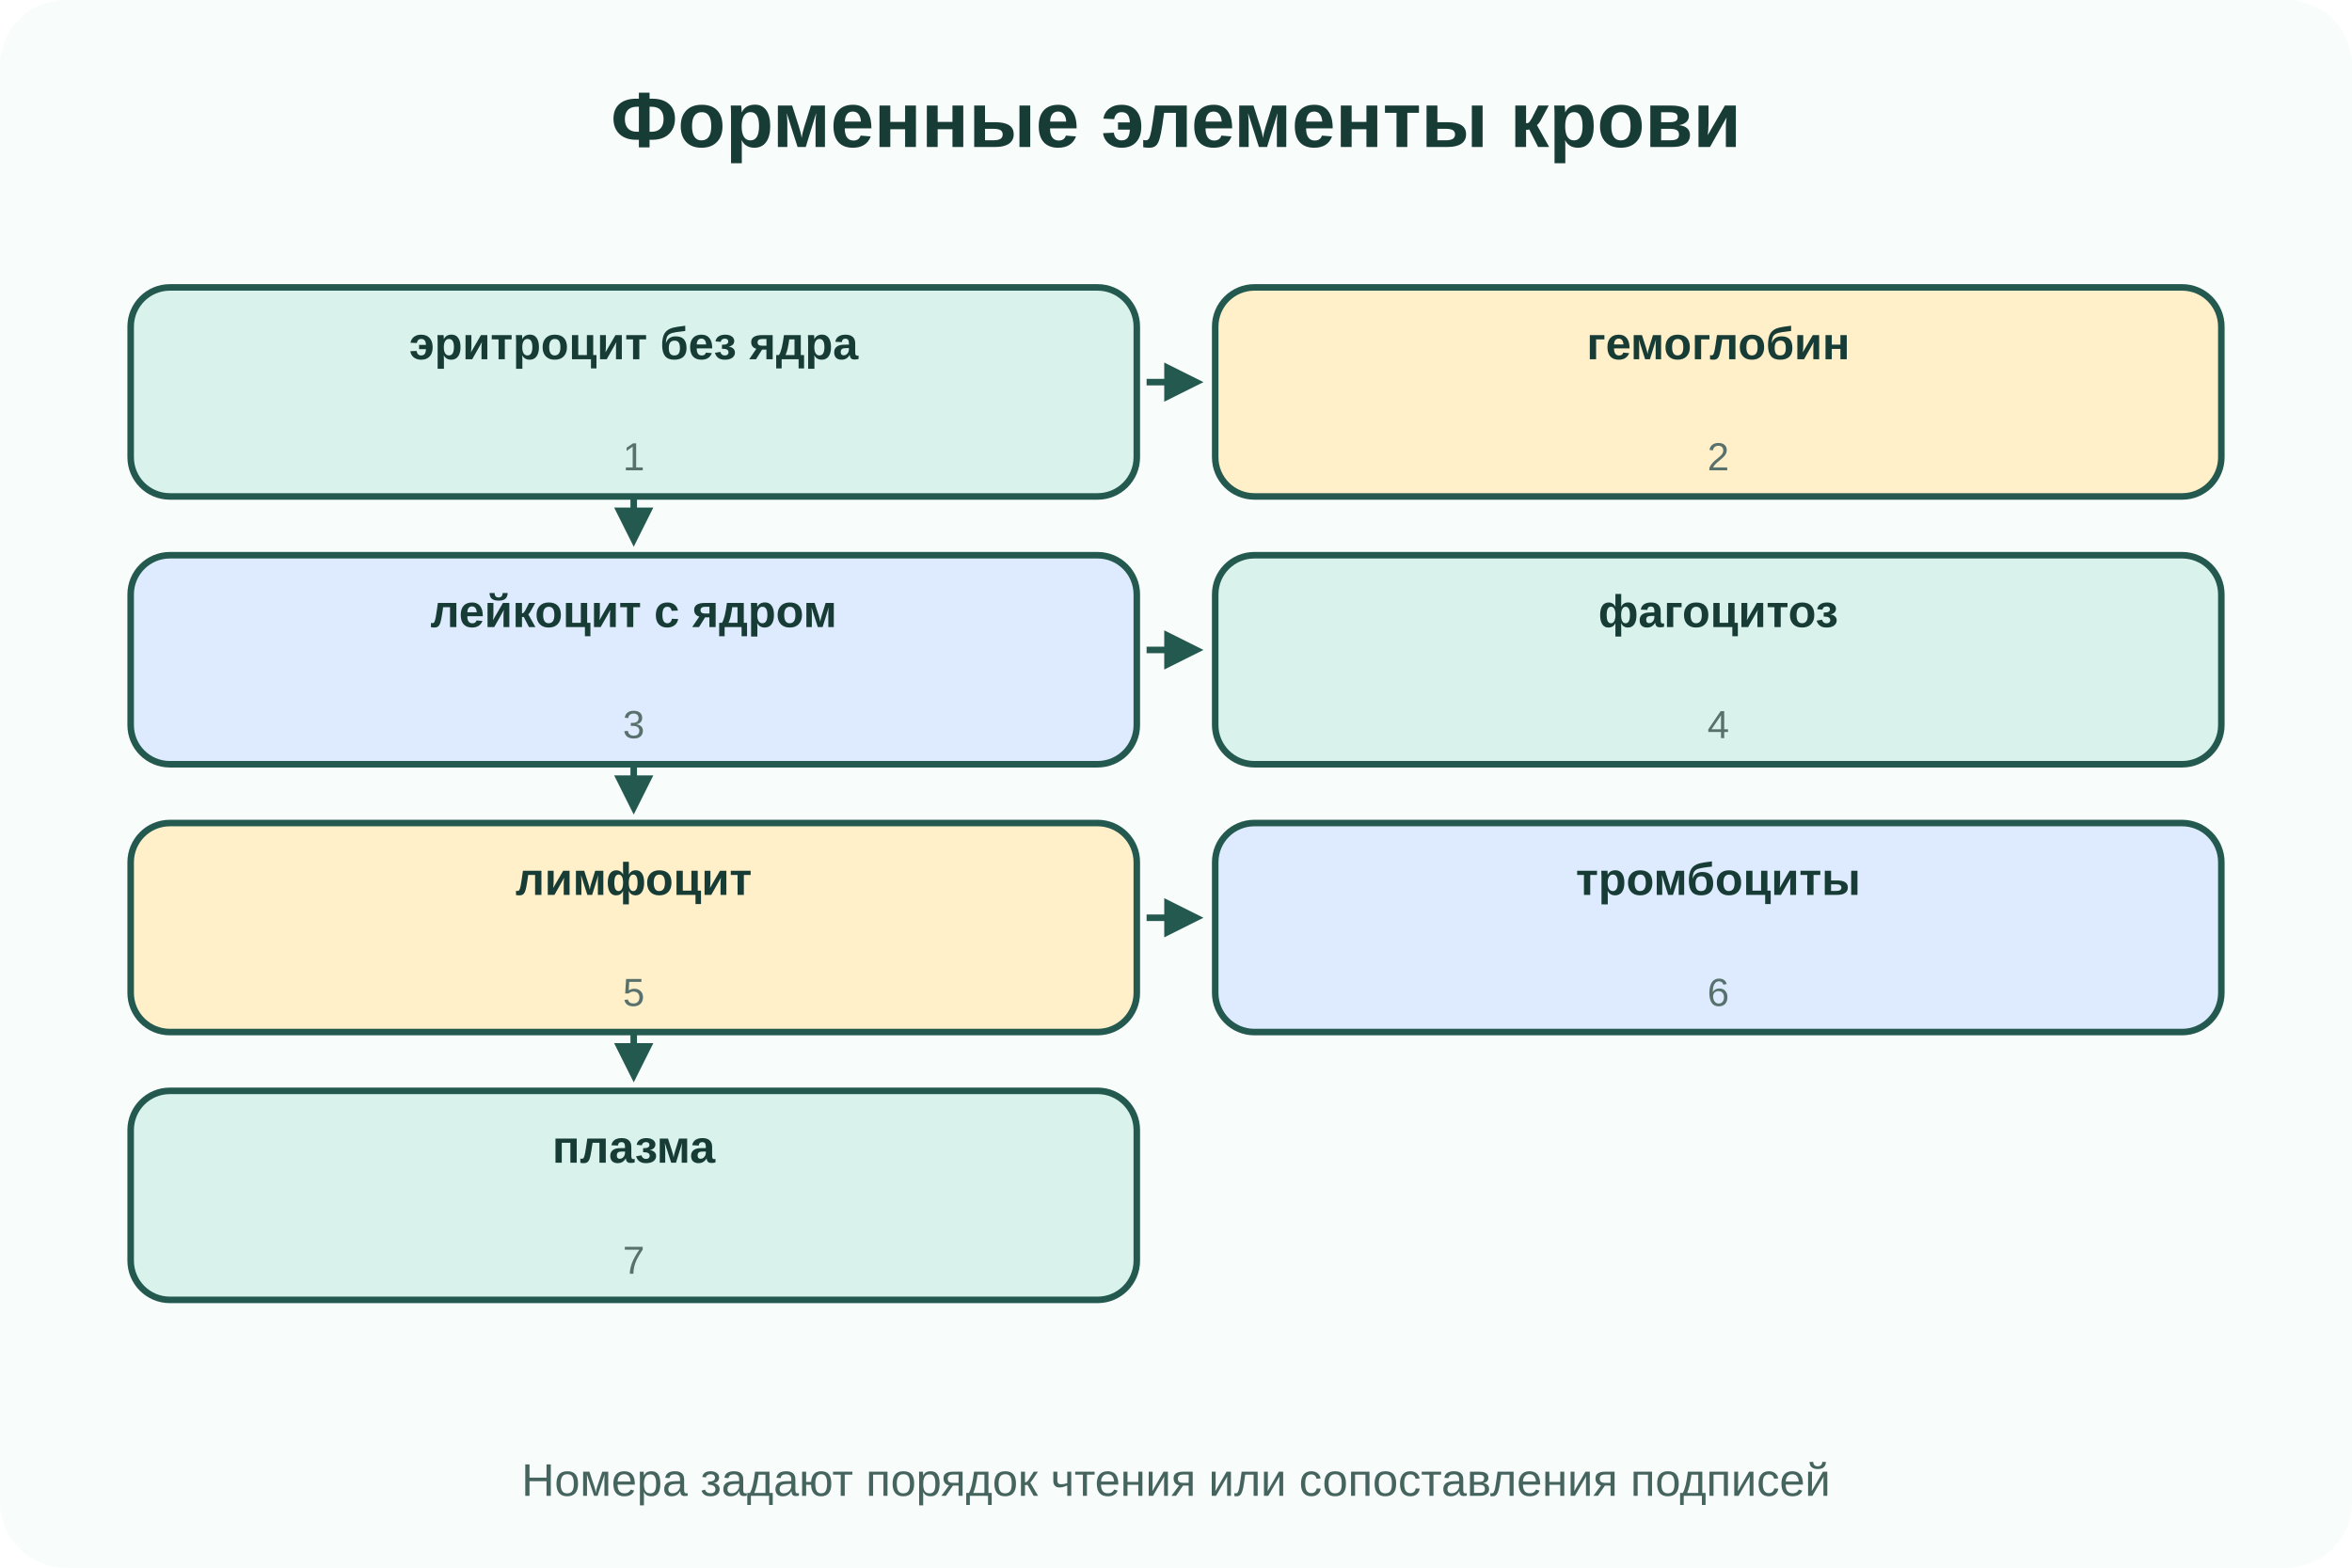
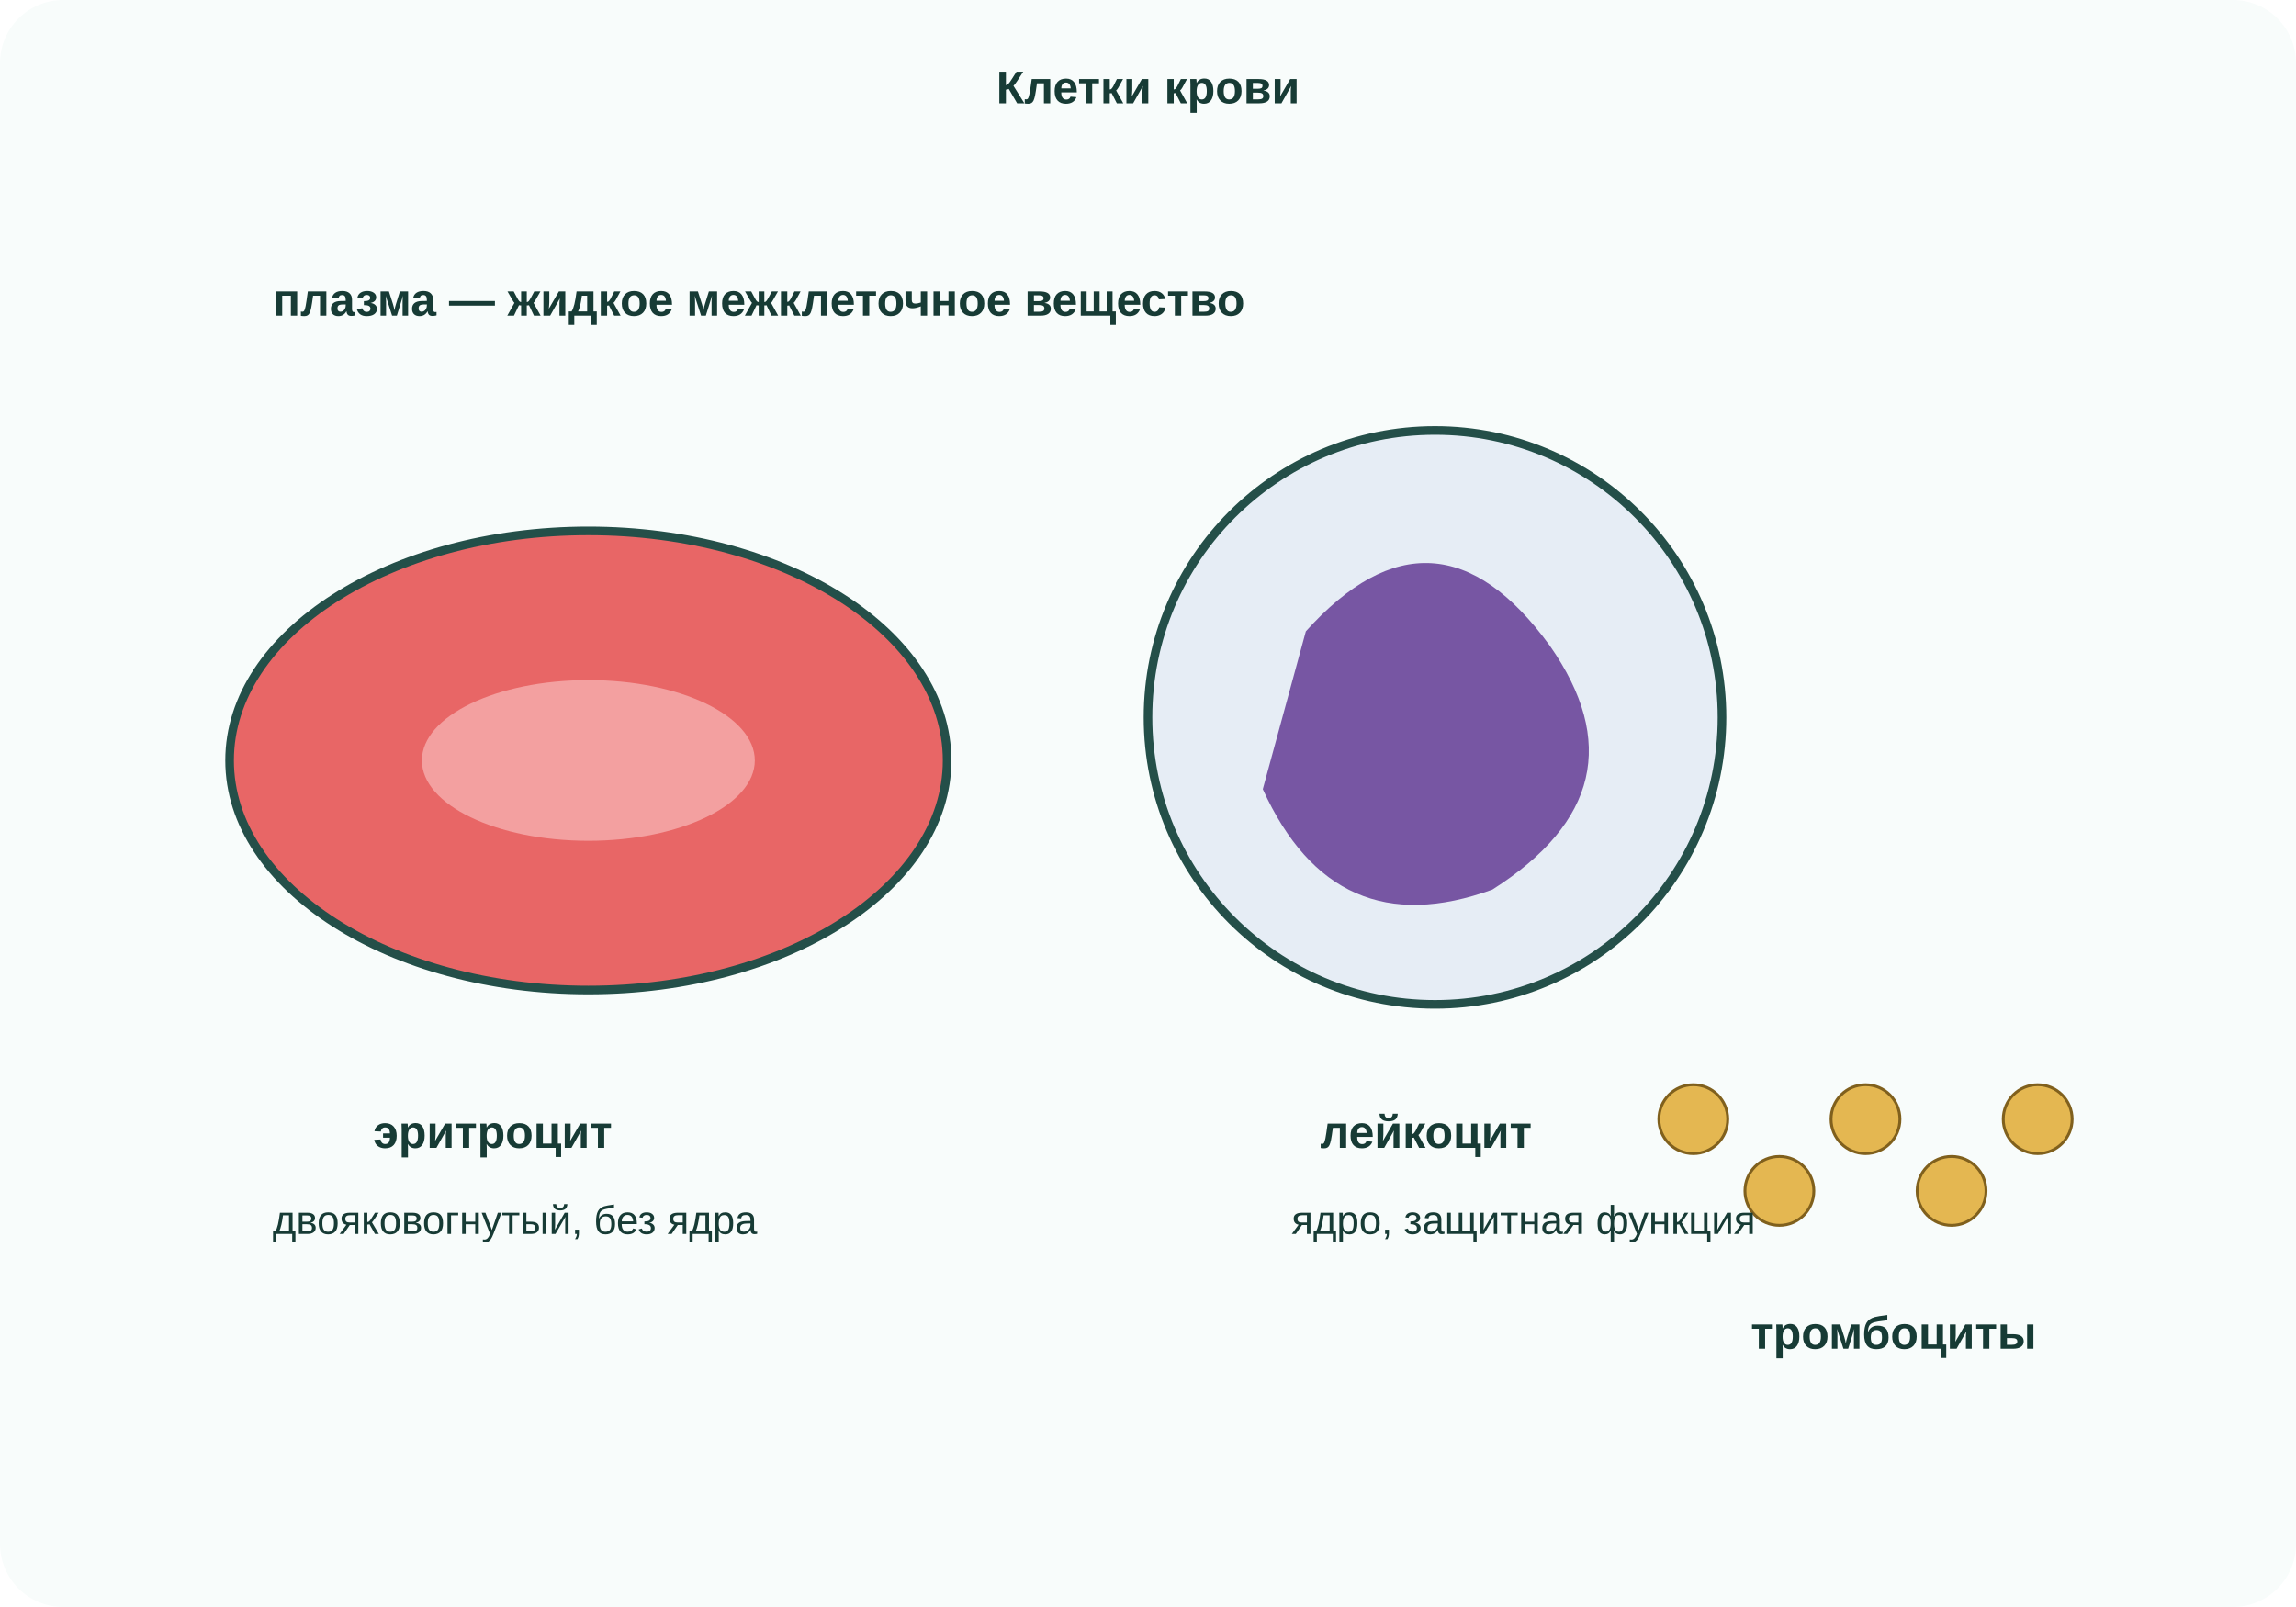
- <svg xmlns="http://www.w3.org/2000/svg" viewBox="0 0 720 480" role="img" aria-labelledby="title desc" preserveAspectRatio="xMidYMid meet">
+ <svg xmlns="http://www.w3.org/2000/svg" viewBox="0 0 800 560" role="img" aria-labelledby="title desc" preserveAspectRatio="xMidYMid meet">
  <defs>
-     <marker id="arrow" viewBox="0 0 10 10" refX="8" refY="5" markerWidth="6" markerHeight="6" orient="auto-start-reverse">
-       <path d="M0 0 L10 5 L0 10z" fill="#24594f" />
+     <marker id="arrow" viewBox="0 0 10 10" refX="8" refY="5" markerWidth="6" markerHeight="6" orient="auto">
+       <path d="M0 0L10 5L0 10z" fill="#244f49" />
    </marker>
+     <style>.t{font:600 16px Arial,sans-serif;fill:#173b35}.s{font:14px Arial,sans-serif;fill:#173b35}.lead{fill:none;stroke:#244f49;stroke-width:2}.flow{fill:none;stroke:#176b5b;stroke-width:4;marker-end:url(#arrow)}.organ{stroke:#244f49;stroke-width:3}.red{fill:#f7a4a4}.blue{fill:#9bc8ef}.cream{fill:#fff0c9}.green{fill:#b9e4d7}</style>
  </defs>
-   <style>.label{font:600 14px Arial,sans-serif;text-anchor:middle;fill:#173b35}.num{font:12px Arial,sans-serif;text-anchor:middle;fill:#58716c}.link{fill:none;stroke:#24594f;stroke-width:2}</style>
-   <rect width="100%" height="100%" rx="20" fill="#f8fcfb" />
-   <text x="360" y="45" style="font:700 24px Arial,sans-serif;text-anchor:middle;fill:#173b35">Форменные элементы крови</text>
-   <path d="M 351 117 H 366" class="link" marker-end="url(#arrow)" />
-   <path d="M 194 146 V 165" class="link" marker-end="url(#arrow)" />
-   <path d="M 351 199 H 366" class="link" marker-end="url(#arrow)" />
-   <path d="M 194 228 V 247" class="link" marker-end="url(#arrow)" />
-   <path d="M 351 281 H 366" class="link" marker-end="url(#arrow)" />
-   <path d="M 194 310 V 329" class="link" marker-end="url(#arrow)" />
-   <g>
-     <rect x="40" y="88" width="308" height="64" rx="12" fill="#d9f3ec" stroke="#24594f" stroke-width="2" />
-     <text x="194" y="110" class="label">
-       <tspan x="194" dy="0">эритроцит без ядра</tspan>
-     </text>
-     <text x="194" y="144" class="num">1</text>
+   <rect width="800" height="560" rx="22" fill="#f8fcfb" />
+   <text x="400" y="36" text-anchor="middle" class="t" font-size="23">Клетки крови</text>
+   <ellipse cx="205" cy="265" rx="125" ry="80" fill="#e86666" class="organ" />
+   <ellipse cx="205" cy="265" rx="58" ry="28" fill="#f3a0a0" />
+   <circle cx="500" cy="250" r="100" fill="#e6edf5" class="organ" />
+   <path d="M455 220Q500 170 540 225Q575 275 520 310Q465 330 440 275Z" fill="#7756a3" />
+   <g fill="#e4b751" stroke="#80601d">
+     <circle cx="590" cy="390" r="12" />
+     <circle cx="620" cy="415" r="12" />
+     <circle cx="650" cy="390" r="12" />
+     <circle cx="680" cy="415" r="12" />
+     <circle cx="710" cy="390" r="12" />
  </g>
-   <g>
-     <rect x="372" y="88" width="308" height="64" rx="12" fill="#fff0c9" stroke="#24594f" stroke-width="2" />
-     <text x="526" y="110" class="label">
-       <tspan x="526" dy="0">гемоглобин</tspan>
-     </text>
-     <text x="526" y="144" class="num">2</text>
-   </g>
-   <g>
-     <rect x="40" y="170" width="308" height="64" rx="12" fill="#deebff" stroke="#24594f" stroke-width="2" />
-     <text x="194" y="192" class="label">
-       <tspan x="194" dy="0">лейкоцит с ядром</tspan>
-     </text>
-     <text x="194" y="226" class="num">3</text>
-   </g>
-   <g>
-     <rect x="372" y="170" width="308" height="64" rx="12" fill="#d9f3ec" stroke="#24594f" stroke-width="2" />
-     <text x="526" y="192" class="label">
-       <tspan x="526" dy="0">фагоцитоз</tspan>
-     </text>
-     <text x="526" y="226" class="num">4</text>
-   </g>
-   <g>
-     <rect x="40" y="252" width="308" height="64" rx="12" fill="#fff0c9" stroke="#24594f" stroke-width="2" />
-     <text x="194" y="274" class="label">
-       <tspan x="194" dy="0">лимфоцит</tspan>
-     </text>
-     <text x="194" y="308" class="num">5</text>
-   </g>
-   <g>
-     <rect x="372" y="252" width="308" height="64" rx="12" fill="#deebff" stroke="#24594f" stroke-width="2" />
-     <text x="526" y="274" class="label">
-       <tspan x="526" dy="0">тромбоциты</tspan>
-     </text>
-     <text x="526" y="308" class="num">6</text>
-   </g>
-   <g>
-     <rect x="40" y="334" width="308" height="64" rx="12" fill="#d9f3ec" stroke="#24594f" stroke-width="2" />
-     <text x="194" y="356" class="label">
-       <tspan x="194" dy="0">плазма</tspan>
-     </text>
-     <text x="194" y="390" class="num">7</text>
-   </g>
-   <text x="360" y="458" style="font:14px Arial,sans-serif;text-anchor:middle;fill:#46645e">Номера задают порядок чтения или сопоставления подписей</text>
+   <text x="130" y="400" class="t">эритроцит</text>
+   <text x="95" y="430" class="s">двояковогнутый, без ядра</text>
+   <text x="460" y="400" class="t">лейкоцит</text>
+   <text x="450" y="430" class="s">ядро, защитная функция</text>
+   <text x="610" y="470" class="t">тромбоциты</text>
+   <text x="95" y="110" class="t">плазма — жидкое межклеточное вещество</text>
</svg>
